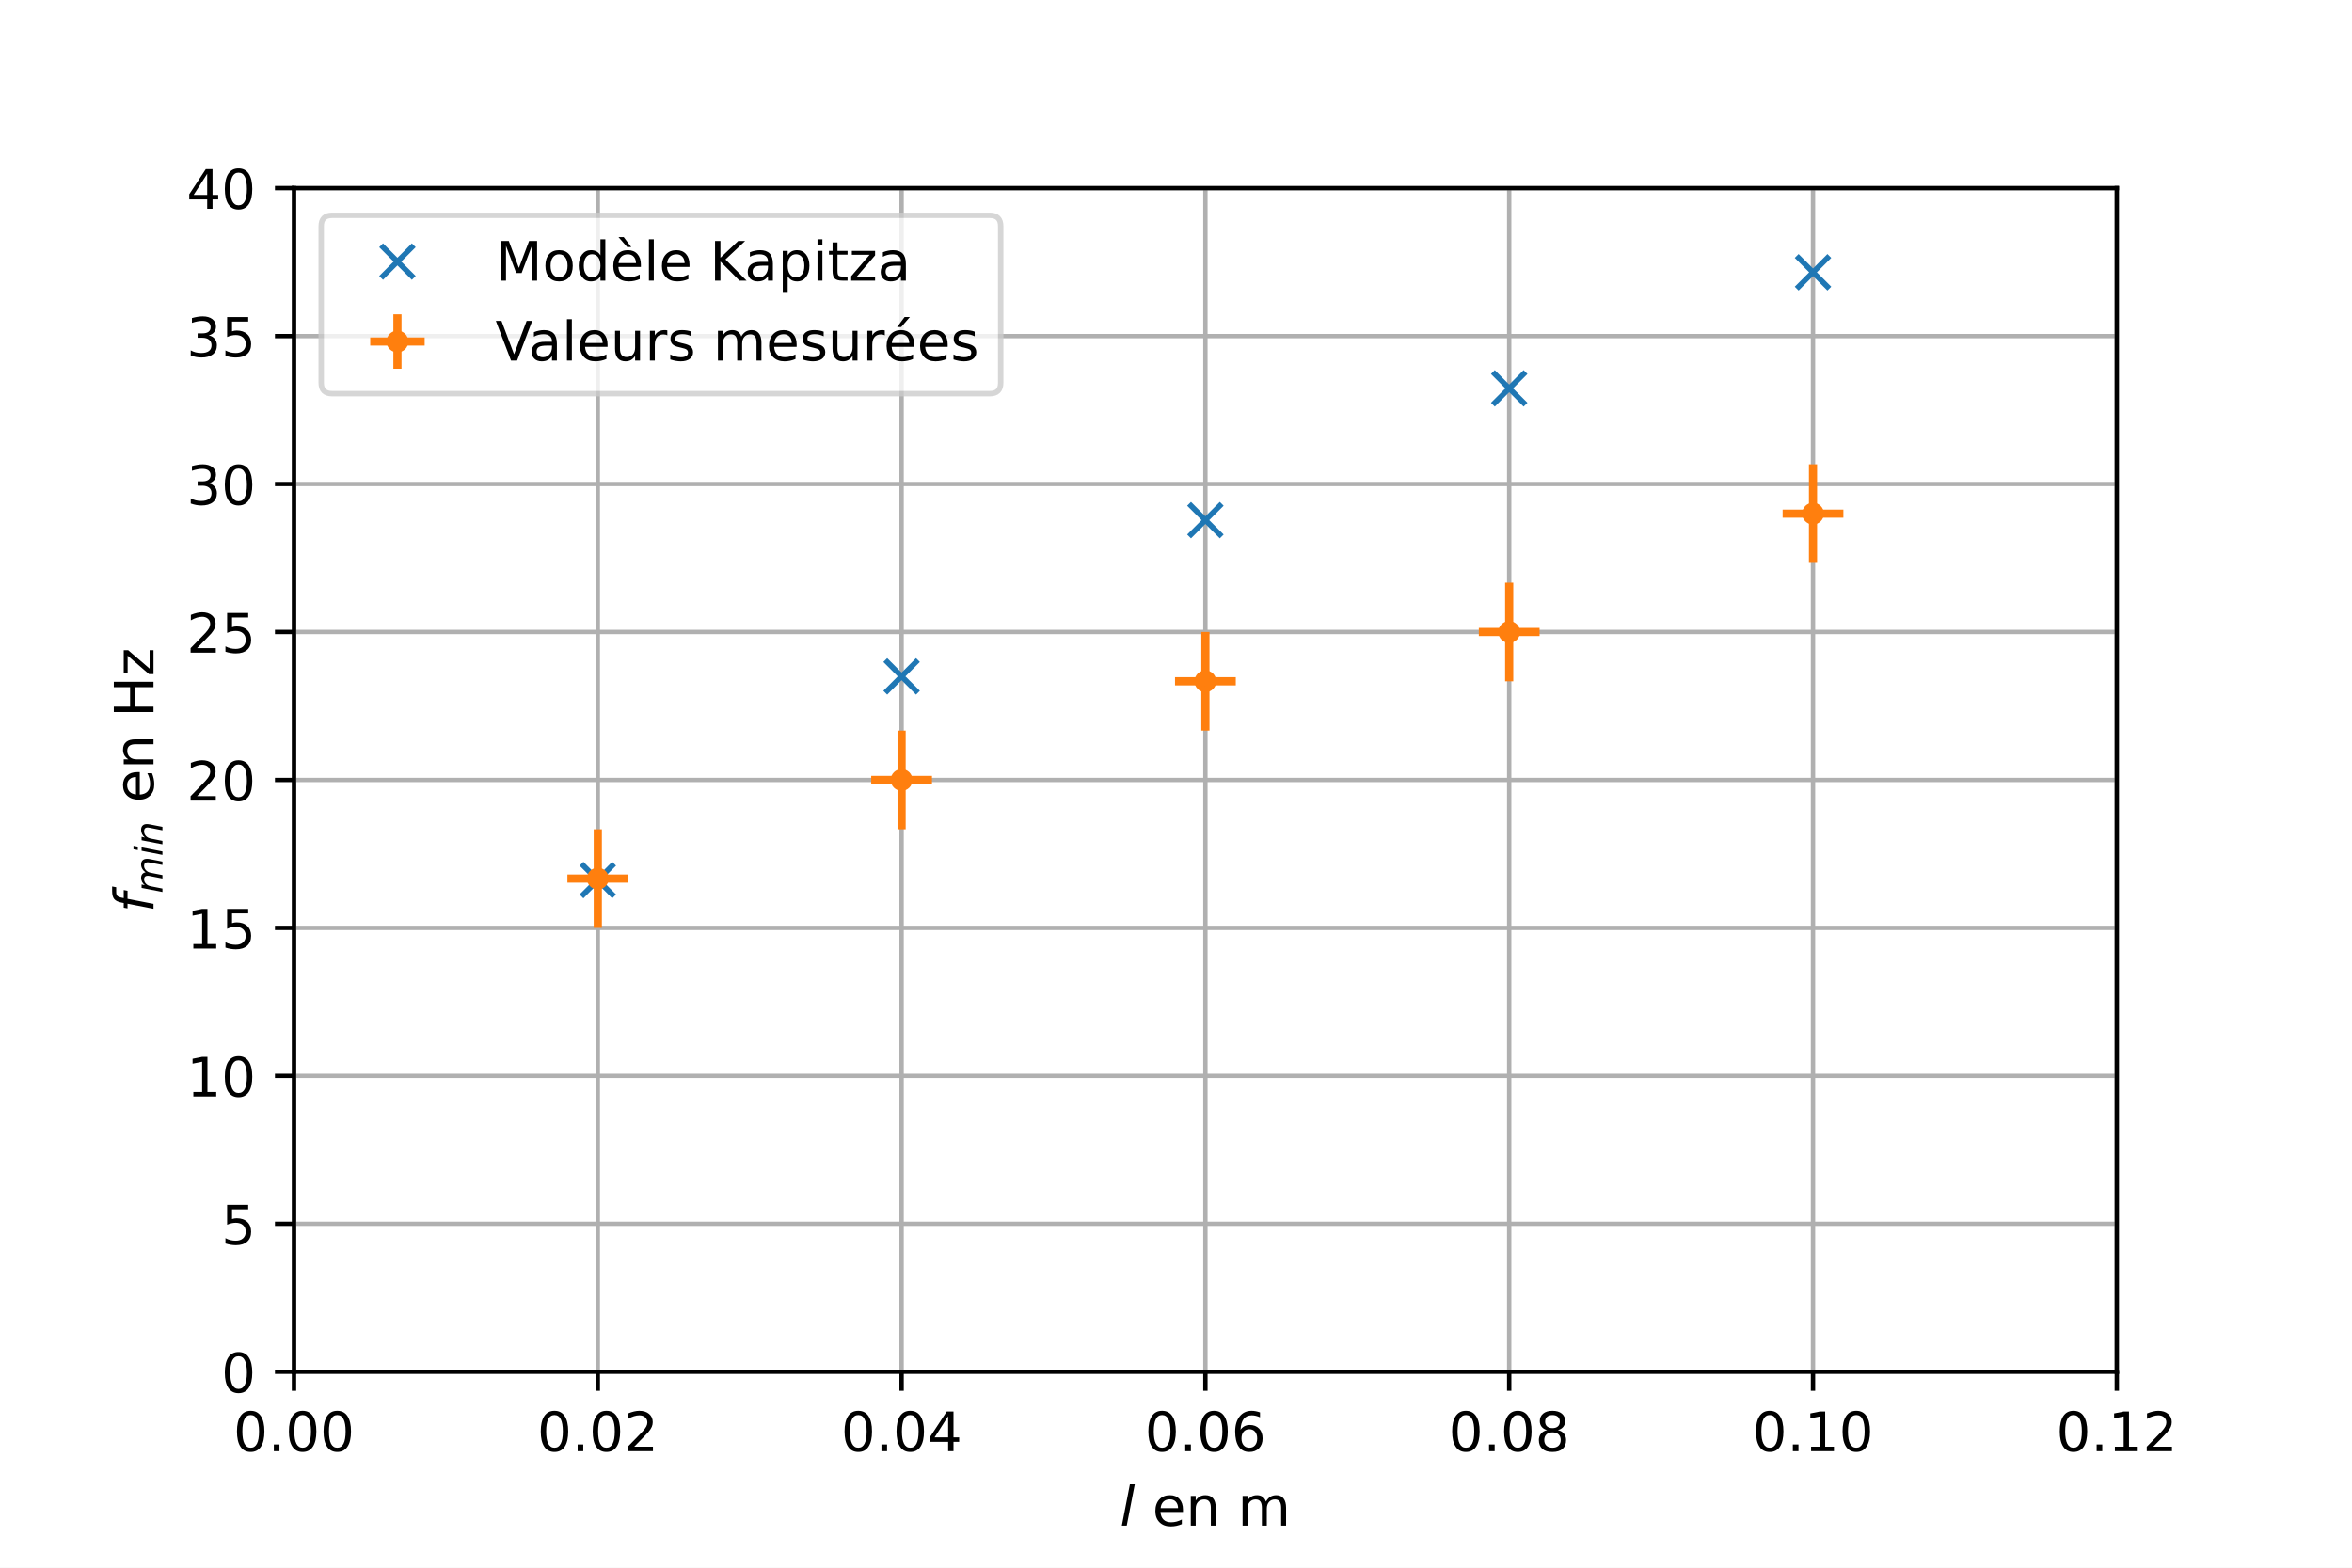
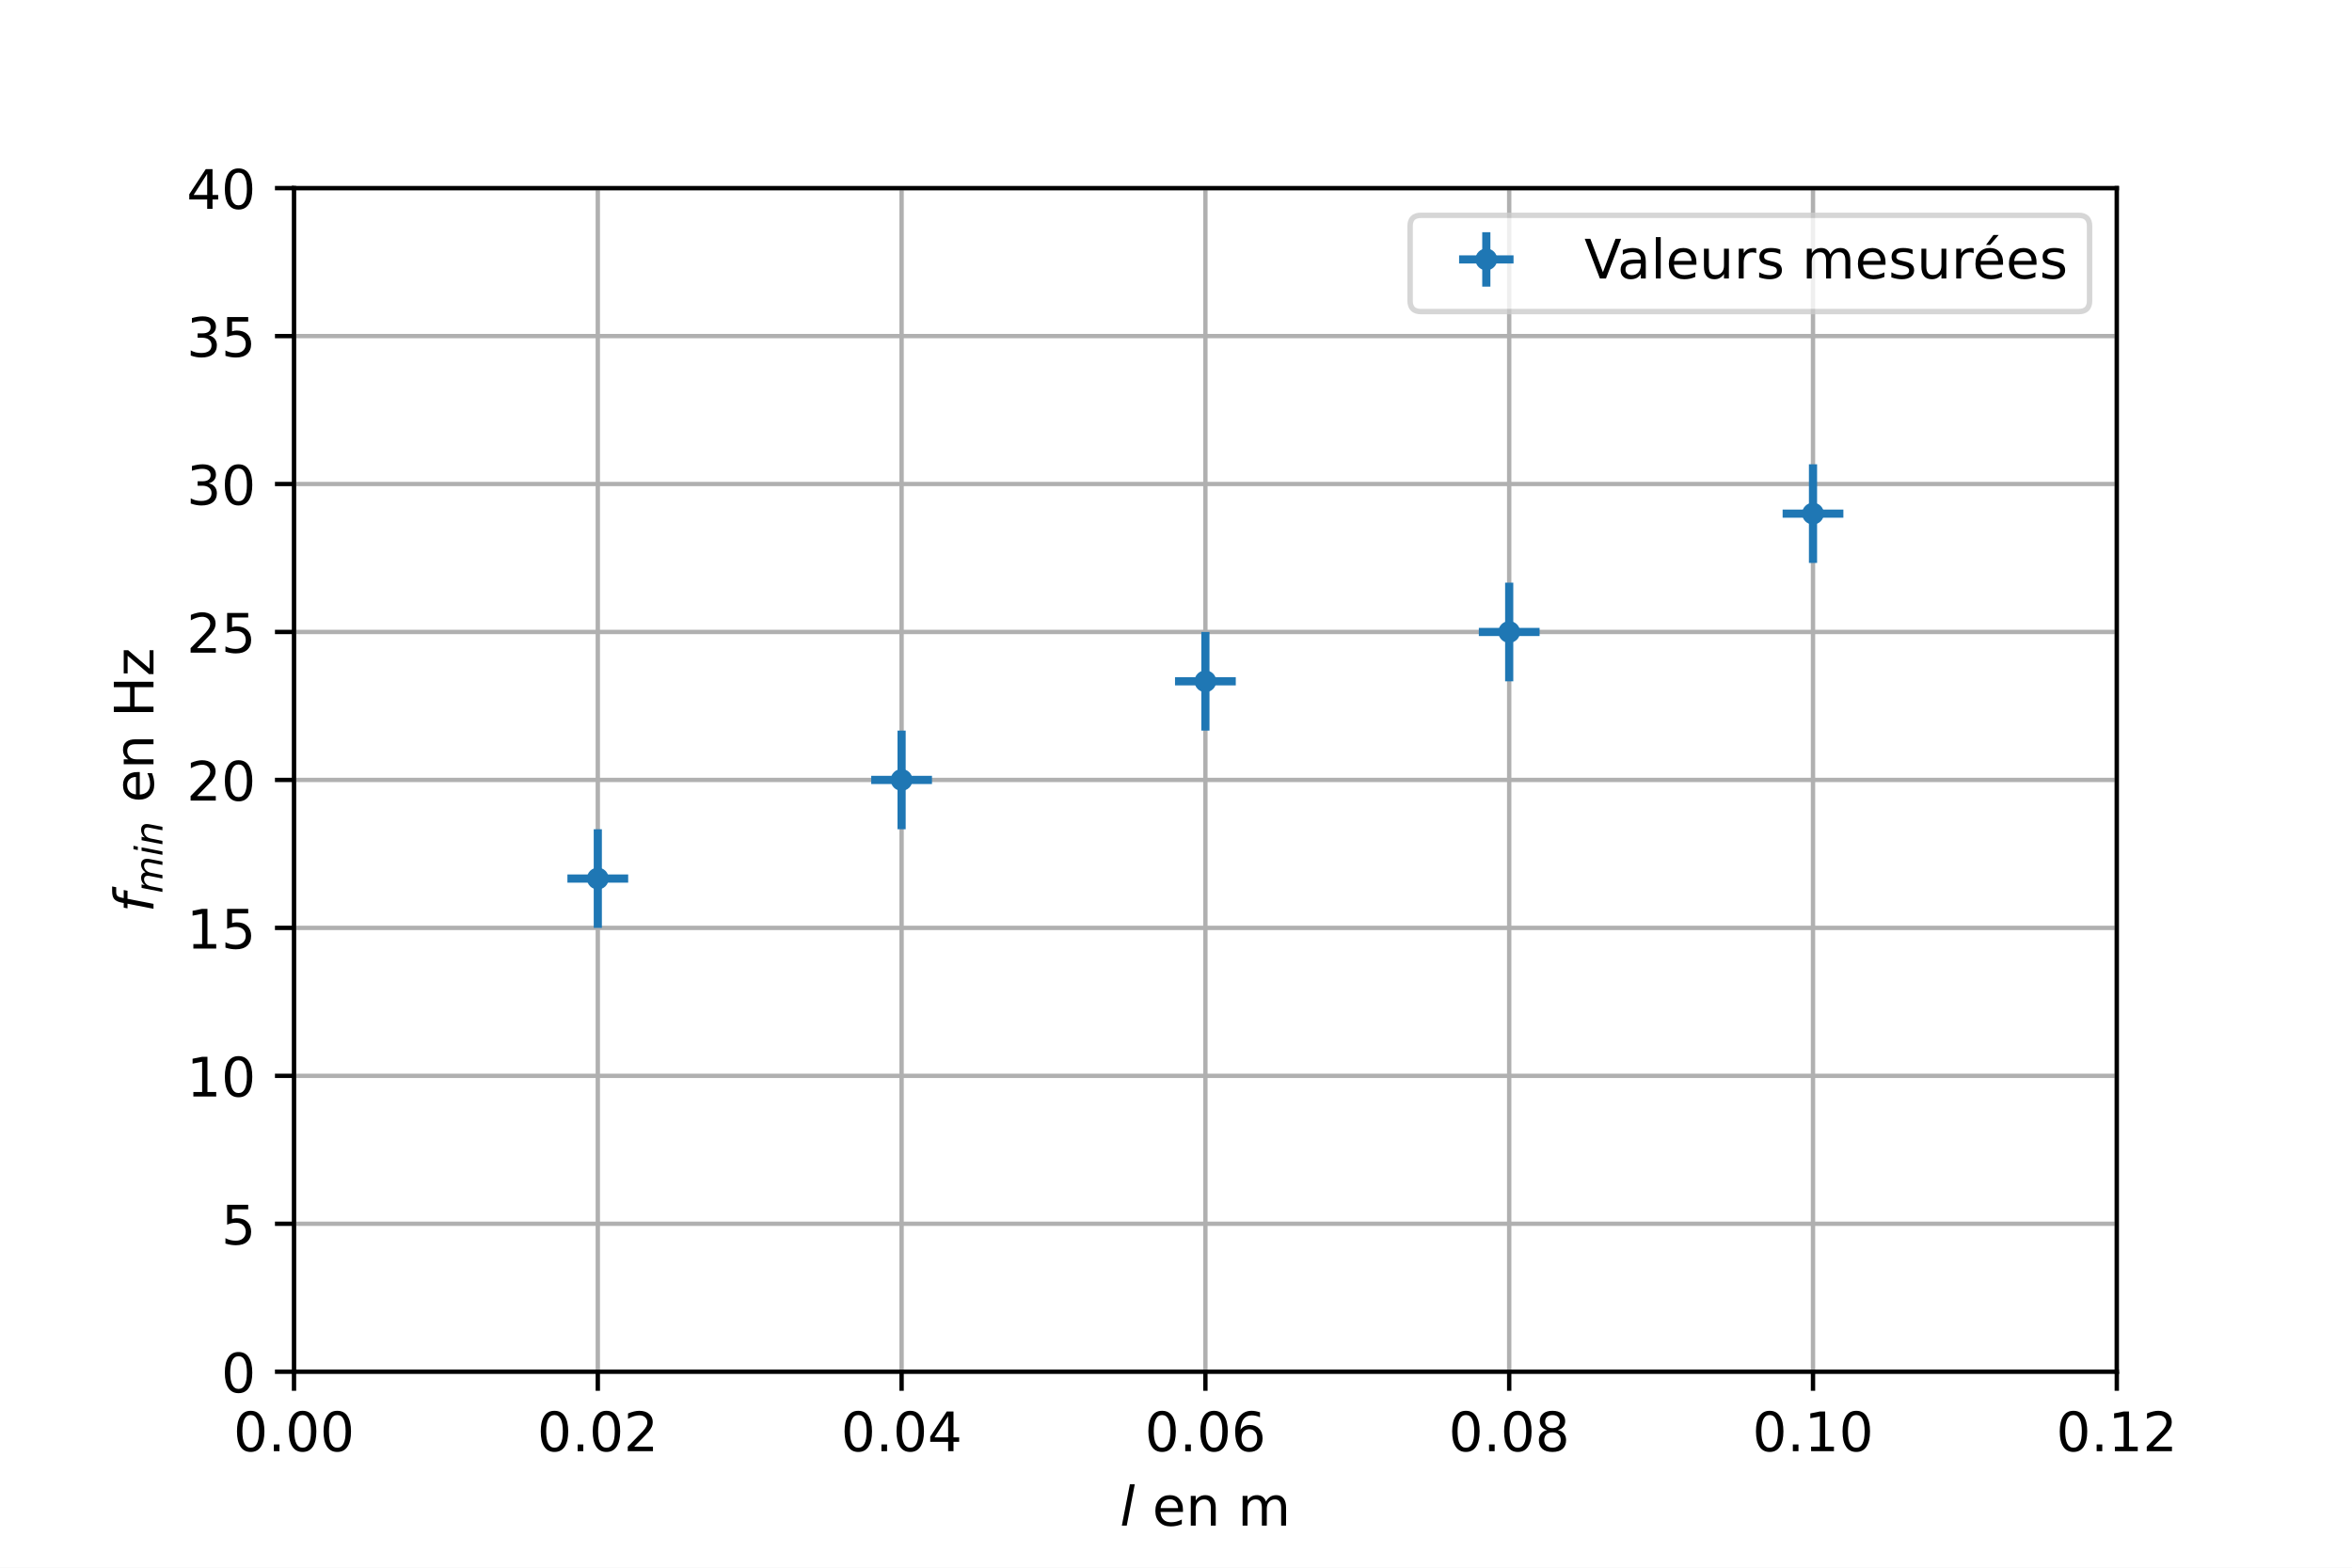
<svg xmlns="http://www.w3.org/2000/svg" xmlns:xlink="http://www.w3.org/1999/xlink" width="432pt" height="288pt" viewBox="0 0 432 288" version="1.1">
  <defs>
    <style type="text/css">*{stroke-linejoin: round; stroke-linecap: butt}</style>
  </defs>
  <g id="figure_1">
    <g id="patch_1">
      <path d="M 0 288  L 432 288  L 432 0  L 0 0  z " style="fill: #ffffff" />
    </g>
    <g id="axes_1">
      <g id="patch_2">
        <path d="M 54 252  L 388.8 252  L 388.8 34.56  L 54 34.56  z " style="fill: #ffffff" />
      </g>
      <g id="matplotlib.axis_1">
        <g id="xtick_1">
          <g id="line2d_1">
-             <path d="M 54 252  L 54 34.56  " clip-path="url(#p3d6a6b6935)" style="fill: none; stroke: #b0b0b0; stroke-width: 0.8; stroke-linecap: square" />
+             <path d="M 54 252  L 54 34.56  " clip-path="url(#p3fca6cace3)" style="fill: none; stroke: #b0b0b0; stroke-width: 0.8; stroke-linecap: square" />
          </g>
          <g id="line2d_2">
            <defs>
-               <path id="ma02711b2e9" d="M 0 0  L 0 3.5  " style="stroke: #000000; stroke-width: 0.8" />
+               <path id="mccd4e10261" d="M 0 0  L 0 3.5  " style="stroke: #000000; stroke-width: 0.8" />
            </defs>
            <g>
-               <use xlink:href="#ma02711b2e9" x="54" y="252" style="stroke: #000000; stroke-width: 0.8" />
+               <use xlink:href="#mccd4e10261" x="54" y="252" style="stroke: #000000; stroke-width: 0.8" />
            </g>
          </g>
          <g id="text_1">
            <g transform="translate(42.86719 266.5984) scale(0.1 -0.1)">
              <defs>
                <path id="DejaVuSans-30" d="M 2034 4250  Q 1547 4250 1301 3770  Q 1056 3291 1056 2328  Q 1056 1369 1301 889  Q 1547 409 2034 409  Q 2525 409 2770 889  Q 3016 1369 3016 2328  Q 3016 3291 2770 3770  Q 2525 4250 2034 4250  z M 2034 4750  Q 2819 4750 3233 4129  Q 3647 3509 3647 2328  Q 3647 1150 3233 529  Q 2819 -91 2034 -91  Q 1250 -91 836 529  Q 422 1150 422 2328  Q 422 3509 836 4129  Q 1250 4750 2034 4750  z " transform="scale(0.015625)" />
                <path id="DejaVuSans-2e" d="M 684 794  L 1344 794  L 1344 0  L 684 0  L 684 794  z " transform="scale(0.015625)" />
              </defs>
              <use xlink:href="#DejaVuSans-30" />
              <use xlink:href="#DejaVuSans-2e" x="63.623" />
              <use xlink:href="#DejaVuSans-30" x="95.41" />
              <use xlink:href="#DejaVuSans-30" x="159.033" />
            </g>
          </g>
        </g>
        <g id="xtick_2">
          <g id="line2d_3">
-             <path d="M 109.8 252  L 109.8 34.56  " clip-path="url(#p3d6a6b6935)" style="fill: none; stroke: #b0b0b0; stroke-width: 0.8; stroke-linecap: square" />
+             <path d="M 109.8 252  L 109.8 34.56  " clip-path="url(#p3fca6cace3)" style="fill: none; stroke: #b0b0b0; stroke-width: 0.8; stroke-linecap: square" />
          </g>
          <g id="line2d_4">
            <g>
-               <use xlink:href="#ma02711b2e9" x="109.8" y="252" style="stroke: #000000; stroke-width: 0.8" />
+               <use xlink:href="#mccd4e10261" x="109.8" y="252" style="stroke: #000000; stroke-width: 0.8" />
            </g>
          </g>
          <g id="text_2">
            <g transform="translate(98.66719 266.5984) scale(0.1 -0.1)">
              <defs>
                <path id="DejaVuSans-32" d="M 1228 531  L 3431 531  L 3431 0  L 469 0  L 469 531  Q 828 903 1448 1529  Q 2069 2156 2228 2338  Q 2531 2678 2651 2914  Q 2772 3150 2772 3378  Q 2772 3750 2511 3984  Q 2250 4219 1831 4219  Q 1534 4219 1204 4116  Q 875 4013 500 3803  L 500 4441  Q 881 4594 1212 4672  Q 1544 4750 1819 4750  Q 2544 4750 2975 4387  Q 3406 4025 3406 3419  Q 3406 3131 3298 2873  Q 3191 2616 2906 2266  Q 2828 2175 2409 1742  Q 1991 1309 1228 531  z " transform="scale(0.015625)" />
              </defs>
              <use xlink:href="#DejaVuSans-30" />
              <use xlink:href="#DejaVuSans-2e" x="63.623" />
              <use xlink:href="#DejaVuSans-30" x="95.41" />
              <use xlink:href="#DejaVuSans-32" x="159.033" />
            </g>
          </g>
        </g>
        <g id="xtick_3">
          <g id="line2d_5">
-             <path d="M 165.6 252  L 165.6 34.56  " clip-path="url(#p3d6a6b6935)" style="fill: none; stroke: #b0b0b0; stroke-width: 0.8; stroke-linecap: square" />
+             <path d="M 165.6 252  L 165.6 34.56  " clip-path="url(#p3fca6cace3)" style="fill: none; stroke: #b0b0b0; stroke-width: 0.8; stroke-linecap: square" />
          </g>
          <g id="line2d_6">
            <g>
-               <use xlink:href="#ma02711b2e9" x="165.6" y="252" style="stroke: #000000; stroke-width: 0.8" />
+               <use xlink:href="#mccd4e10261" x="165.6" y="252" style="stroke: #000000; stroke-width: 0.8" />
            </g>
          </g>
          <g id="text_3">
            <g transform="translate(154.4672 266.5984) scale(0.1 -0.1)">
              <defs>
                <path id="DejaVuSans-34" d="M 2419 4116  L 825 1625  L 2419 1625  L 2419 4116  z M 2253 4666  L 3047 4666  L 3047 1625  L 3713 1625  L 3713 1100  L 3047 1100  L 3047 0  L 2419 0  L 2419 1100  L 313 1100  L 313 1709  L 2253 4666  z " transform="scale(0.015625)" />
              </defs>
              <use xlink:href="#DejaVuSans-30" />
              <use xlink:href="#DejaVuSans-2e" x="63.623" />
              <use xlink:href="#DejaVuSans-30" x="95.41" />
              <use xlink:href="#DejaVuSans-34" x="159.033" />
            </g>
          </g>
        </g>
        <g id="xtick_4">
          <g id="line2d_7">
-             <path d="M 221.4 252  L 221.4 34.56  " clip-path="url(#p3d6a6b6935)" style="fill: none; stroke: #b0b0b0; stroke-width: 0.8; stroke-linecap: square" />
+             <path d="M 221.4 252  L 221.4 34.56  " clip-path="url(#p3fca6cace3)" style="fill: none; stroke: #b0b0b0; stroke-width: 0.8; stroke-linecap: square" />
          </g>
          <g id="line2d_8">
            <g>
-               <use xlink:href="#ma02711b2e9" x="221.4" y="252" style="stroke: #000000; stroke-width: 0.8" />
+               <use xlink:href="#mccd4e10261" x="221.4" y="252" style="stroke: #000000; stroke-width: 0.8" />
            </g>
          </g>
          <g id="text_4">
            <g transform="translate(210.2672 266.5984) scale(0.1 -0.1)">
              <defs>
                <path id="DejaVuSans-36" d="M 2113 2584  Q 1688 2584 1439 2293  Q 1191 2003 1191 1497  Q 1191 994 1439 701  Q 1688 409 2113 409  Q 2538 409 2786 701  Q 3034 994 3034 1497  Q 3034 2003 2786 2293  Q 2538 2584 2113 2584  z M 3366 4563  L 3366 3988  Q 3128 4100 2886 4159  Q 2644 4219 2406 4219  Q 1781 4219 1451 3797  Q 1122 3375 1075 2522  Q 1259 2794 1537 2939  Q 1816 3084 2150 3084  Q 2853 3084 3261 2657  Q 3669 2231 3669 1497  Q 3669 778 3244 343  Q 2819 -91 2113 -91  Q 1303 -91 875 529  Q 447 1150 447 2328  Q 447 3434 972 4092  Q 1497 4750 2381 4750  Q 2619 4750 2861 4703  Q 3103 4656 3366 4563  z " transform="scale(0.015625)" />
              </defs>
              <use xlink:href="#DejaVuSans-30" />
              <use xlink:href="#DejaVuSans-2e" x="63.623" />
              <use xlink:href="#DejaVuSans-30" x="95.41" />
              <use xlink:href="#DejaVuSans-36" x="159.033" />
            </g>
          </g>
        </g>
        <g id="xtick_5">
          <g id="line2d_9">
-             <path d="M 277.2 252  L 277.2 34.56  " clip-path="url(#p3d6a6b6935)" style="fill: none; stroke: #b0b0b0; stroke-width: 0.8; stroke-linecap: square" />
+             <path d="M 277.2 252  L 277.2 34.56  " clip-path="url(#p3fca6cace3)" style="fill: none; stroke: #b0b0b0; stroke-width: 0.8; stroke-linecap: square" />
          </g>
          <g id="line2d_10">
            <g>
-               <use xlink:href="#ma02711b2e9" x="277.2" y="252" style="stroke: #000000; stroke-width: 0.8" />
+               <use xlink:href="#mccd4e10261" x="277.2" y="252" style="stroke: #000000; stroke-width: 0.8" />
            </g>
          </g>
          <g id="text_5">
            <g transform="translate(266.0672 266.5984) scale(0.1 -0.1)">
              <defs>
                <path id="DejaVuSans-38" d="M 2034 2216  Q 1584 2216 1326 1975  Q 1069 1734 1069 1313  Q 1069 891 1326 650  Q 1584 409 2034 409  Q 2484 409 2743 651  Q 3003 894 3003 1313  Q 3003 1734 2745 1975  Q 2488 2216 2034 2216  z M 1403 2484  Q 997 2584 770 2862  Q 544 3141 544 3541  Q 544 4100 942 4425  Q 1341 4750 2034 4750  Q 2731 4750 3128 4425  Q 3525 4100 3525 3541  Q 3525 3141 3298 2862  Q 3072 2584 2669 2484  Q 3125 2378 3379 2068  Q 3634 1759 3634 1313  Q 3634 634 3220 271  Q 2806 -91 2034 -91  Q 1263 -91 848 271  Q 434 634 434 1313  Q 434 1759 690 2068  Q 947 2378 1403 2484  z M 1172 3481  Q 1172 3119 1398 2916  Q 1625 2713 2034 2713  Q 2441 2713 2670 2916  Q 2900 3119 2900 3481  Q 2900 3844 2670 4047  Q 2441 4250 2034 4250  Q 1625 4250 1398 4047  Q 1172 3844 1172 3481  z " transform="scale(0.015625)" />
              </defs>
              <use xlink:href="#DejaVuSans-30" />
              <use xlink:href="#DejaVuSans-2e" x="63.623" />
              <use xlink:href="#DejaVuSans-30" x="95.41" />
              <use xlink:href="#DejaVuSans-38" x="159.033" />
            </g>
          </g>
        </g>
        <g id="xtick_6">
          <g id="line2d_11">
-             <path d="M 333 252  L 333 34.56  " clip-path="url(#p3d6a6b6935)" style="fill: none; stroke: #b0b0b0; stroke-width: 0.8; stroke-linecap: square" />
+             <path d="M 333 252  L 333 34.56  " clip-path="url(#p3fca6cace3)" style="fill: none; stroke: #b0b0b0; stroke-width: 0.8; stroke-linecap: square" />
          </g>
          <g id="line2d_12">
            <g>
-               <use xlink:href="#ma02711b2e9" x="333" y="252" style="stroke: #000000; stroke-width: 0.8" />
+               <use xlink:href="#mccd4e10261" x="333" y="252" style="stroke: #000000; stroke-width: 0.8" />
            </g>
          </g>
          <g id="text_6">
            <g transform="translate(321.8672 266.5984) scale(0.1 -0.1)">
              <defs>
                <path id="DejaVuSans-31" d="M 794 531  L 1825 531  L 1825 4091  L 703 3866  L 703 4441  L 1819 4666  L 2450 4666  L 2450 531  L 3481 531  L 3481 0  L 794 0  L 794 531  z " transform="scale(0.015625)" />
              </defs>
              <use xlink:href="#DejaVuSans-30" />
              <use xlink:href="#DejaVuSans-2e" x="63.623" />
              <use xlink:href="#DejaVuSans-31" x="95.41" />
              <use xlink:href="#DejaVuSans-30" x="159.033" />
            </g>
          </g>
        </g>
        <g id="xtick_7">
          <g id="line2d_13">
-             <path d="M 388.8 252  L 388.8 34.56  " clip-path="url(#p3d6a6b6935)" style="fill: none; stroke: #b0b0b0; stroke-width: 0.8; stroke-linecap: square" />
+             <path d="M 388.8 252  L 388.8 34.56  " clip-path="url(#p3fca6cace3)" style="fill: none; stroke: #b0b0b0; stroke-width: 0.8; stroke-linecap: square" />
          </g>
          <g id="line2d_14">
            <g>
-               <use xlink:href="#ma02711b2e9" x="388.8" y="252" style="stroke: #000000; stroke-width: 0.8" />
+               <use xlink:href="#mccd4e10261" x="388.8" y="252" style="stroke: #000000; stroke-width: 0.8" />
            </g>
          </g>
          <g id="text_7">
            <g transform="translate(377.6672 266.5984) scale(0.1 -0.1)">
              <use xlink:href="#DejaVuSans-30" />
              <use xlink:href="#DejaVuSans-2e" x="63.623" />
              <use xlink:href="#DejaVuSans-31" x="95.41" />
              <use xlink:href="#DejaVuSans-32" x="159.033" />
            </g>
          </g>
        </g>
        <g id="text_8">
          <g transform="translate(205.7 280.2766) scale(0.1 -0.1)">
            <defs>
              <path id="DejaVuSans-Oblique-6c" d="M 1172 4863  L 1747 4863  L 800 0  L 225 0  L 1172 4863  z " transform="scale(0.015625)" />
              <path id="DejaVuSans-20" transform="scale(0.015625)" />
              <path id="DejaVuSans-65" d="M 3597 1894  L 3597 1613  L 953 1613  Q 991 1019 1311 708  Q 1631 397 2203 397  Q 2534 397 2845 478  Q 3156 559 3463 722  L 3463 178  Q 3153 47 2828 -22  Q 2503 -91 2169 -91  Q 1331 -91 842 396  Q 353 884 353 1716  Q 353 2575 817 3079  Q 1281 3584 2069 3584  Q 2775 3584 3186 3129  Q 3597 2675 3597 1894  z M 3022 2063  Q 3016 2534 2758 2815  Q 2500 3097 2075 3097  Q 1594 3097 1305 2825  Q 1016 2553 972 2059  L 3022 2063  z " transform="scale(0.015625)" />
              <path id="DejaVuSans-6e" d="M 3513 2113  L 3513 0  L 2938 0  L 2938 2094  Q 2938 2591 2744 2837  Q 2550 3084 2163 3084  Q 1697 3084 1428 2787  Q 1159 2491 1159 1978  L 1159 0  L 581 0  L 581 3500  L 1159 3500  L 1159 2956  Q 1366 3272 1645 3428  Q 1925 3584 2291 3584  Q 2894 3584 3203 3211  Q 3513 2838 3513 2113  z " transform="scale(0.015625)" />
              <path id="DejaVuSans-6d" d="M 3328 2828  Q 3544 3216 3844 3400  Q 4144 3584 4550 3584  Q 5097 3584 5394 3201  Q 5691 2819 5691 2113  L 5691 0  L 5113 0  L 5113 2094  Q 5113 2597 4934 2840  Q 4756 3084 4391 3084  Q 3944 3084 3684 2787  Q 3425 2491 3425 1978  L 3425 0  L 2847 0  L 2847 2094  Q 2847 2600 2669 2842  Q 2491 3084 2119 3084  Q 1678 3084 1418 2786  Q 1159 2488 1159 1978  L 1159 0  L 581 0  L 581 3500  L 1159 3500  L 1159 2956  Q 1356 3278 1631 3431  Q 1906 3584 2284 3584  Q 2666 3584 2933 3390  Q 3200 3197 3328 2828  z " transform="scale(0.015625)" />
            </defs>
            <use xlink:href="#DejaVuSans-Oblique-6c" transform="translate(0 0.015625)" />
            <use xlink:href="#DejaVuSans-20" transform="translate(27.7832 0.015625)" />
            <use xlink:href="#DejaVuSans-65" transform="translate(59.57031 0.015625)" />
            <use xlink:href="#DejaVuSans-6e" transform="translate(121.0938 0.015625)" />
            <use xlink:href="#DejaVuSans-20" transform="translate(184.4727 0.015625)" />
            <use xlink:href="#DejaVuSans-6d" transform="translate(216.2598 0.015625)" />
          </g>
        </g>
      </g>
      <g id="matplotlib.axis_2">
        <g id="ytick_1">
          <g id="line2d_15">
-             <path d="M 54 252  L 388.8 252  " clip-path="url(#p3d6a6b6935)" style="fill: none; stroke: #b0b0b0; stroke-width: 0.8; stroke-linecap: square" />
+             <path d="M 54 252  L 388.8 252  " clip-path="url(#p3fca6cace3)" style="fill: none; stroke: #b0b0b0; stroke-width: 0.8; stroke-linecap: square" />
          </g>
          <g id="line2d_16">
            <defs>
-               <path id="m6729ab7253" d="M 0 0  L -3.5 0  " style="stroke: #000000; stroke-width: 0.8" />
+               <path id="m00f15a1d05" d="M 0 0  L -3.5 0  " style="stroke: #000000; stroke-width: 0.8" />
            </defs>
            <g>
-               <use xlink:href="#m6729ab7253" x="54" y="252" style="stroke: #000000; stroke-width: 0.8" />
+               <use xlink:href="#m00f15a1d05" x="54" y="252" style="stroke: #000000; stroke-width: 0.8" />
            </g>
          </g>
          <g id="text_9">
            <g transform="translate(40.6375 255.7992) scale(0.1 -0.1)">
              <use xlink:href="#DejaVuSans-30" />
            </g>
          </g>
        </g>
        <g id="ytick_2">
          <g id="line2d_17">
-             <path d="M 54 224.82  L 388.8 224.82  " clip-path="url(#p3d6a6b6935)" style="fill: none; stroke: #b0b0b0; stroke-width: 0.8; stroke-linecap: square" />
+             <path d="M 54 224.82  L 388.8 224.82  " clip-path="url(#p3fca6cace3)" style="fill: none; stroke: #b0b0b0; stroke-width: 0.8; stroke-linecap: square" />
          </g>
          <g id="line2d_18">
            <g>
-               <use xlink:href="#m6729ab7253" x="54" y="224.82" style="stroke: #000000; stroke-width: 0.8" />
+               <use xlink:href="#m00f15a1d05" x="54" y="224.82" style="stroke: #000000; stroke-width: 0.8" />
            </g>
          </g>
          <g id="text_10">
            <g transform="translate(40.6375 228.6192) scale(0.1 -0.1)">
              <defs>
                <path id="DejaVuSans-35" d="M 691 4666  L 3169 4666  L 3169 4134  L 1269 4134  L 1269 2991  Q 1406 3038 1543 3061  Q 1681 3084 1819 3084  Q 2600 3084 3056 2656  Q 3513 2228 3513 1497  Q 3513 744 3044 326  Q 2575 -91 1722 -91  Q 1428 -91 1123 -41  Q 819 9 494 109  L 494 744  Q 775 591 1075 516  Q 1375 441 1709 441  Q 2250 441 2565 725  Q 2881 1009 2881 1497  Q 2881 1984 2565 2268  Q 2250 2553 1709 2553  Q 1456 2553 1204 2497  Q 953 2441 691 2322  L 691 4666  z " transform="scale(0.015625)" />
              </defs>
              <use xlink:href="#DejaVuSans-35" />
            </g>
          </g>
        </g>
        <g id="ytick_3">
          <g id="line2d_19">
-             <path d="M 54 197.64  L 388.8 197.64  " clip-path="url(#p3d6a6b6935)" style="fill: none; stroke: #b0b0b0; stroke-width: 0.8; stroke-linecap: square" />
+             <path d="M 54 197.64  L 388.8 197.64  " clip-path="url(#p3fca6cace3)" style="fill: none; stroke: #b0b0b0; stroke-width: 0.8; stroke-linecap: square" />
          </g>
          <g id="line2d_20">
            <g>
-               <use xlink:href="#m6729ab7253" x="54" y="197.64" style="stroke: #000000; stroke-width: 0.8" />
+               <use xlink:href="#m00f15a1d05" x="54" y="197.64" style="stroke: #000000; stroke-width: 0.8" />
            </g>
          </g>
          <g id="text_11">
            <g transform="translate(34.275 201.4392) scale(0.1 -0.1)">
              <use xlink:href="#DejaVuSans-31" />
              <use xlink:href="#DejaVuSans-30" x="63.623" />
            </g>
          </g>
        </g>
        <g id="ytick_4">
          <g id="line2d_21">
-             <path d="M 54 170.46  L 388.8 170.46  " clip-path="url(#p3d6a6b6935)" style="fill: none; stroke: #b0b0b0; stroke-width: 0.8; stroke-linecap: square" />
+             <path d="M 54 170.46  L 388.8 170.46  " clip-path="url(#p3fca6cace3)" style="fill: none; stroke: #b0b0b0; stroke-width: 0.8; stroke-linecap: square" />
          </g>
          <g id="line2d_22">
            <g>
-               <use xlink:href="#m6729ab7253" x="54" y="170.46" style="stroke: #000000; stroke-width: 0.8" />
+               <use xlink:href="#m00f15a1d05" x="54" y="170.46" style="stroke: #000000; stroke-width: 0.8" />
            </g>
          </g>
          <g id="text_12">
            <g transform="translate(34.275 174.2592) scale(0.1 -0.1)">
              <use xlink:href="#DejaVuSans-31" />
              <use xlink:href="#DejaVuSans-35" x="63.623" />
            </g>
          </g>
        </g>
        <g id="ytick_5">
          <g id="line2d_23">
-             <path d="M 54 143.28  L 388.8 143.28  " clip-path="url(#p3d6a6b6935)" style="fill: none; stroke: #b0b0b0; stroke-width: 0.8; stroke-linecap: square" />
+             <path d="M 54 143.28  L 388.8 143.28  " clip-path="url(#p3fca6cace3)" style="fill: none; stroke: #b0b0b0; stroke-width: 0.8; stroke-linecap: square" />
          </g>
          <g id="line2d_24">
            <g>
-               <use xlink:href="#m6729ab7253" x="54" y="143.28" style="stroke: #000000; stroke-width: 0.8" />
+               <use xlink:href="#m00f15a1d05" x="54" y="143.28" style="stroke: #000000; stroke-width: 0.8" />
            </g>
          </g>
          <g id="text_13">
            <g transform="translate(34.275 147.0792) scale(0.1 -0.1)">
              <use xlink:href="#DejaVuSans-32" />
              <use xlink:href="#DejaVuSans-30" x="63.623" />
            </g>
          </g>
        </g>
        <g id="ytick_6">
          <g id="line2d_25">
-             <path d="M 54 116.1  L 388.8 116.1  " clip-path="url(#p3d6a6b6935)" style="fill: none; stroke: #b0b0b0; stroke-width: 0.8; stroke-linecap: square" />
+             <path d="M 54 116.1  L 388.8 116.1  " clip-path="url(#p3fca6cace3)" style="fill: none; stroke: #b0b0b0; stroke-width: 0.8; stroke-linecap: square" />
          </g>
          <g id="line2d_26">
            <g>
-               <use xlink:href="#m6729ab7253" x="54" y="116.1" style="stroke: #000000; stroke-width: 0.8" />
+               <use xlink:href="#m00f15a1d05" x="54" y="116.1" style="stroke: #000000; stroke-width: 0.8" />
            </g>
          </g>
          <g id="text_14">
            <g transform="translate(34.275 119.8992) scale(0.1 -0.1)">
              <use xlink:href="#DejaVuSans-32" />
              <use xlink:href="#DejaVuSans-35" x="63.623" />
            </g>
          </g>
        </g>
        <g id="ytick_7">
          <g id="line2d_27">
-             <path d="M 54 88.92  L 388.8 88.92  " clip-path="url(#p3d6a6b6935)" style="fill: none; stroke: #b0b0b0; stroke-width: 0.8; stroke-linecap: square" />
+             <path d="M 54 88.92  L 388.8 88.92  " clip-path="url(#p3fca6cace3)" style="fill: none; stroke: #b0b0b0; stroke-width: 0.8; stroke-linecap: square" />
          </g>
          <g id="line2d_28">
            <g>
-               <use xlink:href="#m6729ab7253" x="54" y="88.92" style="stroke: #000000; stroke-width: 0.8" />
+               <use xlink:href="#m00f15a1d05" x="54" y="88.92" style="stroke: #000000; stroke-width: 0.8" />
            </g>
          </g>
          <g id="text_15">
            <g transform="translate(34.275 92.71922) scale(0.1 -0.1)">
              <defs>
                <path id="DejaVuSans-33" d="M 2597 2516  Q 3050 2419 3304 2112  Q 3559 1806 3559 1356  Q 3559 666 3084 287  Q 2609 -91 1734 -91  Q 1441 -91 1130 -33  Q 819 25 488 141  L 488 750  Q 750 597 1062 519  Q 1375 441 1716 441  Q 2309 441 2620 675  Q 2931 909 2931 1356  Q 2931 1769 2642 2001  Q 2353 2234 1838 2234  L 1294 2234  L 1294 2753  L 1863 2753  Q 2328 2753 2575 2939  Q 2822 3125 2822 3475  Q 2822 3834 2567 4026  Q 2313 4219 1838 4219  Q 1578 4219 1281 4162  Q 984 4106 628 3988  L 628 4550  Q 988 4650 1302 4700  Q 1616 4750 1894 4750  Q 2613 4750 3031 4423  Q 3450 4097 3450 3541  Q 3450 3153 3228 2886  Q 3006 2619 2597 2516  z " transform="scale(0.015625)" />
              </defs>
              <use xlink:href="#DejaVuSans-33" />
              <use xlink:href="#DejaVuSans-30" x="63.623" />
            </g>
          </g>
        </g>
        <g id="ytick_8">
          <g id="line2d_29">
-             <path d="M 54 61.74  L 388.8 61.74  " clip-path="url(#p3d6a6b6935)" style="fill: none; stroke: #b0b0b0; stroke-width: 0.8; stroke-linecap: square" />
+             <path d="M 54 61.74  L 388.8 61.74  " clip-path="url(#p3fca6cace3)" style="fill: none; stroke: #b0b0b0; stroke-width: 0.8; stroke-linecap: square" />
          </g>
          <g id="line2d_30">
            <g>
-               <use xlink:href="#m6729ab7253" x="54" y="61.74" style="stroke: #000000; stroke-width: 0.8" />
+               <use xlink:href="#m00f15a1d05" x="54" y="61.74" style="stroke: #000000; stroke-width: 0.8" />
            </g>
          </g>
          <g id="text_16">
            <g transform="translate(34.275 65.53922) scale(0.1 -0.1)">
              <use xlink:href="#DejaVuSans-33" />
              <use xlink:href="#DejaVuSans-35" x="63.623" />
            </g>
          </g>
        </g>
        <g id="ytick_9">
          <g id="line2d_31">
-             <path d="M 54 34.56  L 388.8 34.56  " clip-path="url(#p3d6a6b6935)" style="fill: none; stroke: #b0b0b0; stroke-width: 0.8; stroke-linecap: square" />
+             <path d="M 54 34.56  L 388.8 34.56  " clip-path="url(#p3fca6cace3)" style="fill: none; stroke: #b0b0b0; stroke-width: 0.8; stroke-linecap: square" />
          </g>
          <g id="line2d_32">
            <g>
-               <use xlink:href="#m6729ab7253" x="54" y="34.56" style="stroke: #000000; stroke-width: 0.8" />
+               <use xlink:href="#m00f15a1d05" x="54" y="34.56" style="stroke: #000000; stroke-width: 0.8" />
            </g>
          </g>
          <g id="text_17">
            <g transform="translate(34.275 38.35922) scale(0.1 -0.1)">
              <use xlink:href="#DejaVuSans-34" />
              <use xlink:href="#DejaVuSans-30" x="63.623" />
            </g>
          </g>
        </g>
        <g id="text_18">
          <g transform="translate(28.19531 167.63) rotate(-90) scale(0.1 -0.1)">
            <defs>
              <path id="DejaVuSans-Oblique-66" d="M 3059 4863  L 2969 4384  L 2419 4384  Q 2106 4384 1964 4261  Q 1822 4138 1753 3809  L 1691 3500  L 2638 3500  L 2553 3053  L 1606 3053  L 1013 0  L 434 0  L 1031 3053  L 481 3053  L 563 3500  L 1113 3500  L 1159 3744  Q 1278 4363 1576 4613  Q 1875 4863 2516 4863  L 3059 4863  z " transform="scale(0.015625)" />
              <path id="DejaVuSans-Oblique-6d" d="M 5747 2113  L 5338 0  L 4763 0  L 5166 2094  Q 5191 2228 5203 2325  Q 5216 2422 5216 2491  Q 5216 2772 5059 2928  Q 4903 3084 4622 3084  Q 4203 3084 3875 2770  Q 3547 2456 3450 1953  L 3066 0  L 2491 0  L 2900 2094  Q 2925 2209 2937 2307  Q 2950 2406 2950 2484  Q 2950 2769 2794 2926  Q 2638 3084 2363 3084  Q 1938 3084 1609 2770  Q 1281 2456 1184 1953  L 800 0  L 225 0  L 909 3500  L 1484 3500  L 1375 2956  Q 1609 3263 1923 3423  Q 2238 3584 2597 3584  Q 2978 3584 3223 3384  Q 3469 3184 3519 2828  Q 3781 3197 4126 3390  Q 4472 3584 4856 3584  Q 5306 3584 5551 3325  Q 5797 3066 5797 2591  Q 5797 2488 5784 2364  Q 5772 2241 5747 2113  z " transform="scale(0.015625)" />
              <path id="DejaVuSans-Oblique-69" d="M 1172 4863  L 1747 4863  L 1606 4134  L 1031 4134  L 1172 4863  z M 909 3500  L 1484 3500  L 800 0  L 225 0  L 909 3500  z " transform="scale(0.015625)" />
              <path id="DejaVuSans-Oblique-6e" d="M 3566 2113  L 3156 0  L 2578 0  L 2988 2091  Q 3016 2238 3031 2350  Q 3047 2463 3047 2528  Q 3047 2791 2881 2937  Q 2716 3084 2419 3084  Q 1956 3084 1622 2776  Q 1288 2469 1184 1941  L 800 0  L 225 0  L 903 3500  L 1478 3500  L 1363 2950  Q 1603 3253 1940 3418  Q 2278 3584 2650 3584  Q 3113 3584 3367 3334  Q 3622 3084 3622 2631  Q 3622 2519 3608 2391  Q 3594 2263 3566 2113  z " transform="scale(0.015625)" />
              <path id="DejaVuSans-48" d="M 628 4666  L 1259 4666  L 1259 2753  L 3553 2753  L 3553 4666  L 4184 4666  L 4184 0  L 3553 0  L 3553 2222  L 1259 2222  L 1259 0  L 628 0  L 628 4666  z " transform="scale(0.015625)" />
              <path id="DejaVuSans-7a" d="M 353 3500  L 3084 3500  L 3084 2975  L 922 459  L 3084 459  L 3084 0  L 275 0  L 275 525  L 2438 3041  L 353 3041  L 353 3500  z " transform="scale(0.015625)" />
            </defs>
            <use xlink:href="#DejaVuSans-Oblique-66" transform="translate(0 0.015625)" />
            <use xlink:href="#DejaVuSans-Oblique-6d" transform="translate(35.20508 -16.39062) scale(0.7)" />
            <use xlink:href="#DejaVuSans-Oblique-69" transform="translate(103.3936 -16.39062) scale(0.7)" />
            <use xlink:href="#DejaVuSans-Oblique-6e" transform="translate(122.8418 -16.39062) scale(0.7)" />
            <use xlink:href="#DejaVuSans-20" transform="translate(169.9414 0.015625)" />
            <use xlink:href="#DejaVuSans-65" transform="translate(201.7285 0.015625)" />
            <use xlink:href="#DejaVuSans-6e" transform="translate(263.252 0.015625)" />
            <use xlink:href="#DejaVuSans-20" transform="translate(326.6309 0.015625)" />
            <use xlink:href="#DejaVuSans-48" transform="translate(358.418 0.015625)" />
            <use xlink:href="#DejaVuSans-7a" transform="translate(433.6133 0.015625)" />
          </g>
        </g>
      </g>
+       <g id="LineCollection_1">
+         <path d="M 104.22 161.4  L 115.38 161.4  " clip-path="url(#p3fca6cace3)" style="fill: none; stroke: #1f77b4; stroke-width: 1.5" />
+         <path d="M 160.02 143.28  L 171.18 143.28  " clip-path="url(#p3fca6cace3)" style="fill: none; stroke: #1f77b4; stroke-width: 1.5" />
+         <path d="M 215.82 125.16  L 226.98 125.16  " clip-path="url(#p3fca6cace3)" style="fill: none; stroke: #1f77b4; stroke-width: 1.5" />
+         <path d="M 271.62 116.1  L 282.78 116.1  " clip-path="url(#p3fca6cace3)" style="fill: none; stroke: #1f77b4; stroke-width: 1.5" />
+         <path d="M 327.42 94.356  L 338.58 94.356  " clip-path="url(#p3fca6cace3)" style="fill: none; stroke: #1f77b4; stroke-width: 1.5" />
+       </g>
+       <g id="LineCollection_2">
+         <path d="M 109.8 170.46  L 109.8 152.34  " clip-path="url(#p3fca6cace3)" style="fill: none; stroke: #1f77b4; stroke-width: 1.5" />
+         <path d="M 165.6 152.34  L 165.6 134.22  " clip-path="url(#p3fca6cace3)" style="fill: none; stroke: #1f77b4; stroke-width: 1.5" />
+         <path d="M 221.4 134.22  L 221.4 116.1  " clip-path="url(#p3fca6cace3)" style="fill: none; stroke: #1f77b4; stroke-width: 1.5" />
+         <path d="M 277.2 125.16  L 277.2 107.04  " clip-path="url(#p3fca6cace3)" style="fill: none; stroke: #1f77b4; stroke-width: 1.5" />
+         <path d="M 333 103.416  L 333 85.296  " clip-path="url(#p3fca6cace3)" style="fill: none; stroke: #1f77b4; stroke-width: 1.5" />
+       </g>
      <g id="line2d_33">
        <defs>
-           <path id="mff208b1310" d="M -3 3  L 3 -3  M -3 -3  L 3 3  " style="stroke: #1f77b4" />
+           <path id="m95d30e0136" d="M 0 1.5  C 0.398 1.5 0.779 1.342 1.061 1.061  C 1.342 0.779 1.5 0.398 1.5 0  C 1.5 -0.398 1.342 -0.779 1.061 -1.061  C 0.779 -1.342 0.398 -1.5 0 -1.5  C -0.398 -1.5 -0.779 -1.342 -1.061 -1.061  C -1.342 -0.779 -1.5 -0.398 -1.5 0  C -1.5 0.398 -1.342 0.779 -1.061 1.061  C -0.779 1.342 -0.398 1.5 0 1.5  z " style="stroke: #1f77b4" />
        </defs>
-         <g clip-path="url(#p3d6a6b6935)">
-           <use xlink:href="#mff208b1310" x="109.8" y="161.674" style="fill: #1f77b4; stroke: #1f77b4" />
-           <use xlink:href="#mff208b1310" x="165.6" y="124.26" style="fill: #1f77b4; stroke: #1f77b4" />
-           <use xlink:href="#mff208b1310" x="221.4" y="95.551" style="fill: #1f77b4; stroke: #1f77b4" />
-           <use xlink:href="#mff208b1310" x="277.2" y="71.348" style="fill: #1f77b4; stroke: #1f77b4" />
-           <use xlink:href="#mff208b1310" x="333" y="50.025" style="fill: #1f77b4; stroke: #1f77b4" />
-         </g>
-       </g>
-       <g id="LineCollection_1">
-         <path d="M 104.22 161.4  L 115.38 161.4  " clip-path="url(#p3d6a6b6935)" style="fill: none; stroke: #ff7f0e; stroke-width: 1.5" />
-         <path d="M 160.02 143.28  L 171.18 143.28  " clip-path="url(#p3d6a6b6935)" style="fill: none; stroke: #ff7f0e; stroke-width: 1.5" />
-         <path d="M 215.82 125.16  L 226.98 125.16  " clip-path="url(#p3d6a6b6935)" style="fill: none; stroke: #ff7f0e; stroke-width: 1.5" />
-         <path d="M 271.62 116.1  L 282.78 116.1  " clip-path="url(#p3d6a6b6935)" style="fill: none; stroke: #ff7f0e; stroke-width: 1.5" />
-         <path d="M 327.42 94.356  L 338.58 94.356  " clip-path="url(#p3d6a6b6935)" style="fill: none; stroke: #ff7f0e; stroke-width: 1.5" />
-       </g>
-       <g id="LineCollection_2">
-         <path d="M 109.8 170.46  L 109.8 152.34  " clip-path="url(#p3d6a6b6935)" style="fill: none; stroke: #ff7f0e; stroke-width: 1.5" />
-         <path d="M 165.6 152.34  L 165.6 134.22  " clip-path="url(#p3d6a6b6935)" style="fill: none; stroke: #ff7f0e; stroke-width: 1.5" />
-         <path d="M 221.4 134.22  L 221.4 116.1  " clip-path="url(#p3d6a6b6935)" style="fill: none; stroke: #ff7f0e; stroke-width: 1.5" />
-         <path d="M 277.2 125.16  L 277.2 107.04  " clip-path="url(#p3d6a6b6935)" style="fill: none; stroke: #ff7f0e; stroke-width: 1.5" />
-         <path d="M 333 103.416  L 333 85.296  " clip-path="url(#p3d6a6b6935)" style="fill: none; stroke: #ff7f0e; stroke-width: 1.5" />
-       </g>
-       <g id="line2d_34">
-         <defs>
-           <path id="mae7608b0ad" d="M 0 1.5  C 0.398 1.5 0.779 1.342 1.061 1.061  C 1.342 0.779 1.5 0.398 1.5 0  C 1.5 -0.398 1.342 -0.779 1.061 -1.061  C 0.779 -1.342 0.398 -1.5 0 -1.5  C -0.398 -1.5 -0.779 -1.342 -1.061 -1.061  C -1.342 -0.779 -1.5 -0.398 -1.5 0  C -1.5 0.398 -1.342 0.779 -1.061 1.061  C -0.779 1.342 -0.398 1.5 0 1.5  z " style="stroke: #ff7f0e" />
-         </defs>
-         <g clip-path="url(#p3d6a6b6935)">
-           <use xlink:href="#mae7608b0ad" x="109.8" y="161.4" style="fill: #ff7f0e; stroke: #ff7f0e" />
-           <use xlink:href="#mae7608b0ad" x="165.6" y="143.28" style="fill: #ff7f0e; stroke: #ff7f0e" />
-           <use xlink:href="#mae7608b0ad" x="221.4" y="125.16" style="fill: #ff7f0e; stroke: #ff7f0e" />
-           <use xlink:href="#mae7608b0ad" x="277.2" y="116.1" style="fill: #ff7f0e; stroke: #ff7f0e" />
-           <use xlink:href="#mae7608b0ad" x="333" y="94.356" style="fill: #ff7f0e; stroke: #ff7f0e" />
+         <g clip-path="url(#p3fca6cace3)">
+           <use xlink:href="#m95d30e0136" x="109.8" y="161.4" style="fill: #1f77b4; stroke: #1f77b4" />
+           <use xlink:href="#m95d30e0136" x="165.6" y="143.28" style="fill: #1f77b4; stroke: #1f77b4" />
+           <use xlink:href="#m95d30e0136" x="221.4" y="125.16" style="fill: #1f77b4; stroke: #1f77b4" />
+           <use xlink:href="#m95d30e0136" x="277.2" y="116.1" style="fill: #1f77b4; stroke: #1f77b4" />
+           <use xlink:href="#m95d30e0136" x="333" y="94.356" style="fill: #1f77b4; stroke: #1f77b4" />
        </g>
      </g>
      <g id="patch_3">
        <path d="M 54 252  L 54 34.56  " style="fill: none; stroke: #000000; stroke-width: 0.8; stroke-linejoin: miter; stroke-linecap: square" />
      </g>
      <g id="patch_4">
        <path d="M 388.8 252  L 388.8 34.56  " style="fill: none; stroke: #000000; stroke-width: 0.8; stroke-linejoin: miter; stroke-linecap: square" />
      </g>
      <g id="patch_5">
        <path d="M 54 252  L 388.8 252  " style="fill: none; stroke: #000000; stroke-width: 0.8; stroke-linejoin: miter; stroke-linecap: square" />
      </g>
      <g id="patch_6">
        <path d="M 54 34.56  L 388.8 34.56  " style="fill: none; stroke: #000000; stroke-width: 0.8; stroke-linejoin: miter; stroke-linecap: square" />
      </g>
      <g id="legend_1">
        <g id="patch_7">
-           <path d="M 61 72.316  L 181.803 72.316  Q 183.803 72.316 183.803 70.316  L 183.803 41.56  Q 183.803 39.56 181.803 39.56  L 61 39.56  Q 59 39.56 59 41.56  L 59 70.316  Q 59 72.316 61 72.316  z " style="fill: #ffffff; opacity: 0.8; stroke: #cccccc; stroke-linejoin: miter" />
-         </g>
+           <path d="M 260.997 57.238  L 381.8 57.238  Q 383.8 57.238 383.8 55.238  L 383.8 41.56  Q 383.8 39.56 381.8 39.56  L 260.997 39.56  Q 258.997 39.56 258.997 41.56  L 258.997 55.238  Q 258.997 57.238 260.997 57.238  z " style="fill: #ffffff; opacity: 0.8; stroke: #cccccc; stroke-linejoin: miter" />
+         </g>
+         <g id="LineCollection_3">
+           <path d="M 267.997 47.658  L 277.997 47.658  " style="fill: none; stroke: #1f77b4; stroke-width: 1.5" />
+         </g>
+         <g id="LineCollection_4">
+           <path d="M 272.997 52.658  L 272.997 42.658  " style="fill: none; stroke: #1f77b4; stroke-width: 1.5" />
+         </g>
+         <g id="line2d_34" />
        <g id="line2d_35">
          <g>
-             <use xlink:href="#mff208b1310" x="73" y="48.058" style="fill: #1f77b4; stroke: #1f77b4" />
+             <use xlink:href="#m95d30e0136" x="272.997" y="47.658" style="fill: #1f77b4; stroke: #1f77b4" />
          </g>
        </g>
        <g id="text_19">
-           <g transform="translate(91 51.55844) scale(0.1 -0.1)">
-             <defs>
-               <path id="DejaVuSans-4d" d="M 628 4666  L 1569 4666  L 2759 1491  L 3956 4666  L 4897 4666  L 4897 0  L 4281 0  L 4281 4097  L 3078 897  L 2444 897  L 1241 4097  L 1241 0  L 628 0  L 628 4666  z " transform="scale(0.015625)" />
-               <path id="DejaVuSans-6f" d="M 1959 3097  Q 1497 3097 1228 2736  Q 959 2375 959 1747  Q 959 1119 1226 758  Q 1494 397 1959 397  Q 2419 397 2687 759  Q 2956 1122 2956 1747  Q 2956 2369 2687 2733  Q 2419 3097 1959 3097  z M 1959 3584  Q 2709 3584 3137 3096  Q 3566 2609 3566 1747  Q 3566 888 3137 398  Q 2709 -91 1959 -91  Q 1206 -91 779 398  Q 353 888 353 1747  Q 353 2609 779 3096  Q 1206 3584 1959 3584  z " transform="scale(0.015625)" />
-               <path id="DejaVuSans-64" d="M 2906 2969  L 2906 4863  L 3481 4863  L 3481 0  L 2906 0  L 2906 525  Q 2725 213 2448 61  Q 2172 -91 1784 -91  Q 1150 -91 751 415  Q 353 922 353 1747  Q 353 2572 751 3078  Q 1150 3584 1784 3584  Q 2172 3584 2448 3432  Q 2725 3281 2906 2969  z M 947 1747  Q 947 1113 1208 752  Q 1469 391 1925 391  Q 2381 391 2643 752  Q 2906 1113 2906 1747  Q 2906 2381 2643 2742  Q 2381 3103 1925 3103  Q 1469 3103 1208 2742  Q 947 2381 947 1747  z " transform="scale(0.015625)" />
-               <path id="DejaVuSans-e8" d="M 3597 1894  L 3597 1613  L 953 1613  Q 991 1019 1311 708  Q 1631 397 2203 397  Q 2534 397 2845 478  Q 3156 559 3463 722  L 3463 178  Q 3153 47 2828 -22  Q 2503 -91 2169 -91  Q 1331 -91 842 396  Q 353 884 353 1716  Q 353 2575 817 3079  Q 1281 3584 2069 3584  Q 2775 3584 3186 3129  Q 3597 2675 3597 1894  z M 3022 2063  Q 3016 2534 2758 2815  Q 2500 3097 2075 3097  Q 1594 3097 1305 2825  Q 1016 2553 972 2059  L 3022 2063  z M 1581 5119  L 2463 3950  L 1984 3950  L 966 5119  L 1581 5119  z " transform="scale(0.015625)" />
-               <path id="DejaVuSans-6c" d="M 603 4863  L 1178 4863  L 1178 0  L 603 0  L 603 4863  z " transform="scale(0.015625)" />
-               <path id="DejaVuSans-4b" d="M 628 4666  L 1259 4666  L 1259 2694  L 3353 4666  L 4166 4666  L 1850 2491  L 4331 0  L 3500 0  L 1259 2247  L 1259 0  L 628 0  L 628 4666  z " transform="scale(0.015625)" />
-               <path id="DejaVuSans-61" d="M 2194 1759  Q 1497 1759 1228 1600  Q 959 1441 959 1056  Q 959 750 1161 570  Q 1363 391 1709 391  Q 2188 391 2477 730  Q 2766 1069 2766 1631  L 2766 1759  L 2194 1759  z M 3341 1997  L 3341 0  L 2766 0  L 2766 531  Q 2569 213 2275 61  Q 1981 -91 1556 -91  Q 1019 -91 701 211  Q 384 513 384 1019  Q 384 1609 779 1909  Q 1175 2209 1959 2209  L 2766 2209  L 2766 2266  Q 2766 2663 2505 2880  Q 2244 3097 1772 3097  Q 1472 3097 1187 3025  Q 903 2953 641 2809  L 641 3341  Q 956 3463 1253 3523  Q 1550 3584 1831 3584  Q 2591 3584 2966 3190  Q 3341 2797 3341 1997  z " transform="scale(0.015625)" />
-               <path id="DejaVuSans-70" d="M 1159 525  L 1159 -1331  L 581 -1331  L 581 3500  L 1159 3500  L 1159 2969  Q 1341 3281 1617 3432  Q 1894 3584 2278 3584  Q 2916 3584 3314 3078  Q 3713 2572 3713 1747  Q 3713 922 3314 415  Q 2916 -91 2278 -91  Q 1894 -91 1617 61  Q 1341 213 1159 525  z M 3116 1747  Q 3116 2381 2855 2742  Q 2594 3103 2138 3103  Q 1681 3103 1420 2742  Q 1159 2381 1159 1747  Q 1159 1113 1420 752  Q 1681 391 2138 391  Q 2594 391 2855 752  Q 3116 1113 3116 1747  z " transform="scale(0.015625)" />
-               <path id="DejaVuSans-69" d="M 603 3500  L 1178 3500  L 1178 0  L 603 0  L 603 3500  z M 603 4863  L 1178 4863  L 1178 4134  L 603 4134  L 603 4863  z " transform="scale(0.015625)" />
-               <path id="DejaVuSans-74" d="M 1172 4494  L 1172 3500  L 2356 3500  L 2356 3053  L 1172 3053  L 1172 1153  Q 1172 725 1289 603  Q 1406 481 1766 481  L 2356 481  L 2356 0  L 1766 0  Q 1100 0 847 248  Q 594 497 594 1153  L 594 3053  L 172 3053  L 172 3500  L 594 3500  L 594 4494  L 1172 4494  z " transform="scale(0.015625)" />
-             </defs>
-             <use xlink:href="#DejaVuSans-4d" />
-             <use xlink:href="#DejaVuSans-6f" x="86.279" />
-             <use xlink:href="#DejaVuSans-64" x="147.461" />
-             <use xlink:href="#DejaVuSans-e8" x="210.938" />
-             <use xlink:href="#DejaVuSans-6c" x="272.461" />
-             <use xlink:href="#DejaVuSans-65" x="300.244" />
-             <use xlink:href="#DejaVuSans-20" x="361.768" />
-             <use xlink:href="#DejaVuSans-4b" x="393.555" />
-             <use xlink:href="#DejaVuSans-61" x="457.381" />
-             <use xlink:href="#DejaVuSans-70" x="518.66" />
-             <use xlink:href="#DejaVuSans-69" x="582.137" />
-             <use xlink:href="#DejaVuSans-74" x="609.92" />
-             <use xlink:href="#DejaVuSans-7a" x="649.129" />
-             <use xlink:href="#DejaVuSans-61" x="701.619" />
-           </g>
-         </g>
-         <g id="LineCollection_3">
-           <path d="M 68 62.737  L 78 62.737  " style="fill: none; stroke: #ff7f0e; stroke-width: 1.5" />
-         </g>
-         <g id="LineCollection_4">
-           <path d="M 73 67.737  L 73 57.737  " style="fill: none; stroke: #ff7f0e; stroke-width: 1.5" />
-         </g>
-         <g id="line2d_36" />
-         <g id="line2d_37">
-           <g>
-             <use xlink:href="#mae7608b0ad" x="73" y="62.737" style="fill: #ff7f0e; stroke: #ff7f0e" />
-           </g>
-         </g>
-         <g id="text_20">
-           <g transform="translate(91 66.23656) scale(0.1 -0.1)">
+           <g transform="translate(290.9969 51.15844) scale(0.1 -0.1)">
            <defs>
              <path id="DejaVuSans-56" d="M 1831 0  L 50 4666  L 709 4666  L 2188 738  L 3669 4666  L 4325 4666  L 2547 0  L 1831 0  z " transform="scale(0.015625)" />
+               <path id="DejaVuSans-61" d="M 2194 1759  Q 1497 1759 1228 1600  Q 959 1441 959 1056  Q 959 750 1161 570  Q 1363 391 1709 391  Q 2188 391 2477 730  Q 2766 1069 2766 1631  L 2766 1759  L 2194 1759  z M 3341 1997  L 3341 0  L 2766 0  L 2766 531  Q 2569 213 2275 61  Q 1981 -91 1556 -91  Q 1019 -91 701 211  Q 384 513 384 1019  Q 384 1609 779 1909  Q 1175 2209 1959 2209  L 2766 2209  L 2766 2266  Q 2766 2663 2505 2880  Q 2244 3097 1772 3097  Q 1472 3097 1187 3025  Q 903 2953 641 2809  L 641 3341  Q 956 3463 1253 3523  Q 1550 3584 1831 3584  Q 2591 3584 2966 3190  Q 3341 2797 3341 1997  z " transform="scale(0.015625)" />
+               <path id="DejaVuSans-6c" d="M 603 4863  L 1178 4863  L 1178 0  L 603 0  L 603 4863  z " transform="scale(0.015625)" />
              <path id="DejaVuSans-75" d="M 544 1381  L 544 3500  L 1119 3500  L 1119 1403  Q 1119 906 1312 657  Q 1506 409 1894 409  Q 2359 409 2629 706  Q 2900 1003 2900 1516  L 2900 3500  L 3475 3500  L 3475 0  L 2900 0  L 2900 538  Q 2691 219 2414 64  Q 2138 -91 1772 -91  Q 1169 -91 856 284  Q 544 659 544 1381  z M 1991 3584  L 1991 3584  z " transform="scale(0.015625)" />
              <path id="DejaVuSans-72" d="M 2631 2963  Q 2534 3019 2420 3045  Q 2306 3072 2169 3072  Q 1681 3072 1420 2755  Q 1159 2438 1159 1844  L 1159 0  L 581 0  L 581 3500  L 1159 3500  L 1159 2956  Q 1341 3275 1631 3429  Q 1922 3584 2338 3584  Q 2397 3584 2469 3576  Q 2541 3569 2628 3553  L 2631 2963  z " transform="scale(0.015625)" />
              <path id="DejaVuSans-73" d="M 2834 3397  L 2834 2853  Q 2591 2978 2328 3040  Q 2066 3103 1784 3103  Q 1356 3103 1142 2972  Q 928 2841 928 2578  Q 928 2378 1081 2264  Q 1234 2150 1697 2047  L 1894 2003  Q 2506 1872 2764 1633  Q 3022 1394 3022 966  Q 3022 478 2636 193  Q 2250 -91 1575 -91  Q 1294 -91 989 -36  Q 684 19 347 128  L 347 722  Q 666 556 975 473  Q 1284 391 1588 391  Q 1994 391 2212 530  Q 2431 669 2431 922  Q 2431 1156 2273 1281  Q 2116 1406 1581 1522  L 1381 1569  Q 847 1681 609 1914  Q 372 2147 372 2553  Q 372 3047 722 3315  Q 1072 3584 1716 3584  Q 2034 3584 2315 3537  Q 2597 3491 2834 3397  z " transform="scale(0.015625)" />
              <path id="DejaVuSans-e9" d="M 3597 1894  L 3597 1613  L 953 1613  Q 991 1019 1311 708  Q 1631 397 2203 397  Q 2534 397 2845 478  Q 3156 559 3463 722  L 3463 178  Q 3153 47 2828 -22  Q 2503 -91 2169 -91  Q 1331 -91 842 396  Q 353 884 353 1716  Q 353 2575 817 3079  Q 1281 3584 2069 3584  Q 2775 3584 3186 3129  Q 3597 2675 3597 1894  z M 3022 2063  Q 3016 2534 2758 2815  Q 2500 3097 2075 3097  Q 1594 3097 1305 2825  Q 1016 2553 972 2059  L 3022 2063  z M 2469 5119  L 3091 5119  L 2072 3944  L 1594 3944  L 2469 5119  z " transform="scale(0.015625)" />
            </defs>
            <use xlink:href="#DejaVuSans-56" />
            <use xlink:href="#DejaVuSans-61" x="60.658" />
            <use xlink:href="#DejaVuSans-6c" x="121.938" />
            <use xlink:href="#DejaVuSans-65" x="149.721" />
            <use xlink:href="#DejaVuSans-75" x="211.244" />
            <use xlink:href="#DejaVuSans-72" x="274.623" />
            <use xlink:href="#DejaVuSans-73" x="315.736" />
            <use xlink:href="#DejaVuSans-20" x="367.836" />
            <use xlink:href="#DejaVuSans-6d" x="399.623" />
            <use xlink:href="#DejaVuSans-65" x="497.035" />
            <use xlink:href="#DejaVuSans-73" x="558.559" />
            <use xlink:href="#DejaVuSans-75" x="610.658" />
            <use xlink:href="#DejaVuSans-72" x="674.037" />
            <use xlink:href="#DejaVuSans-e9" x="712.9" />
            <use xlink:href="#DejaVuSans-65" x="774.424" />
            <use xlink:href="#DejaVuSans-73" x="835.947" />
          </g>
        </g>
      </g>
    </g>
  </g>
  <defs>
-     <clipPath id="p3d6a6b6935">
+     <clipPath id="p3fca6cace3">
      <rect x="54" y="34.56" width="334.8" height="217.44" />
    </clipPath>
  </defs>
</svg>
